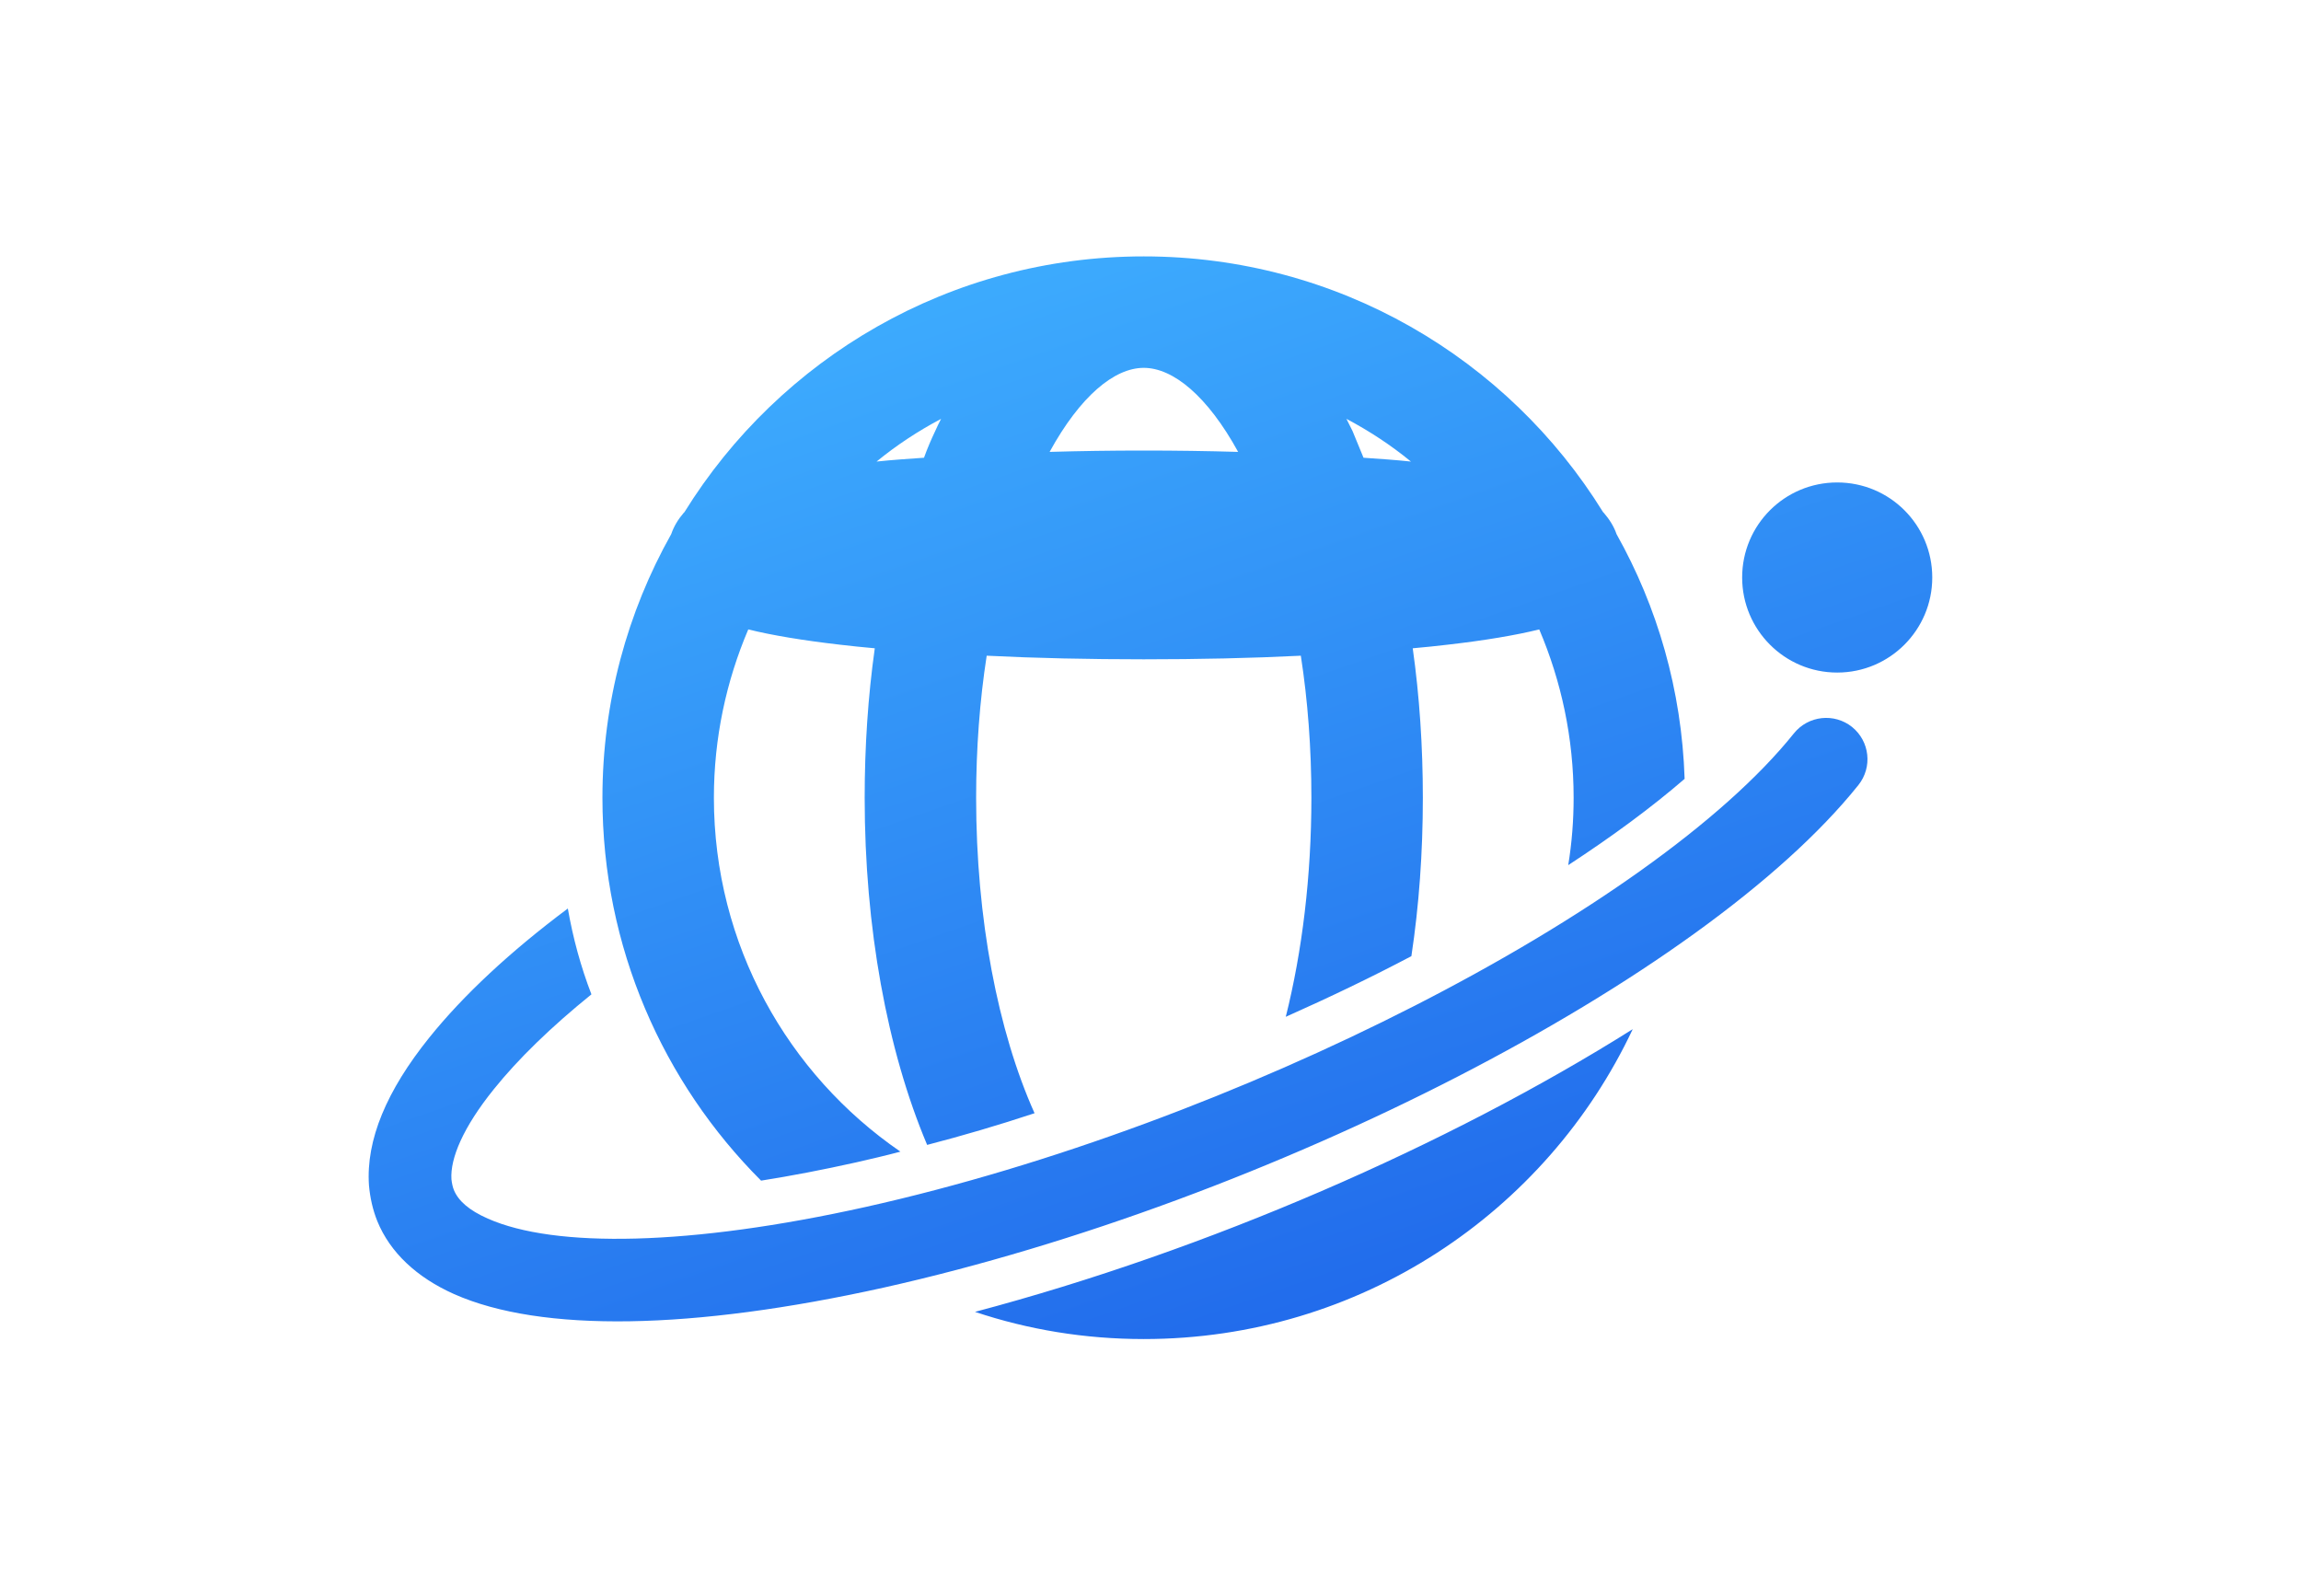
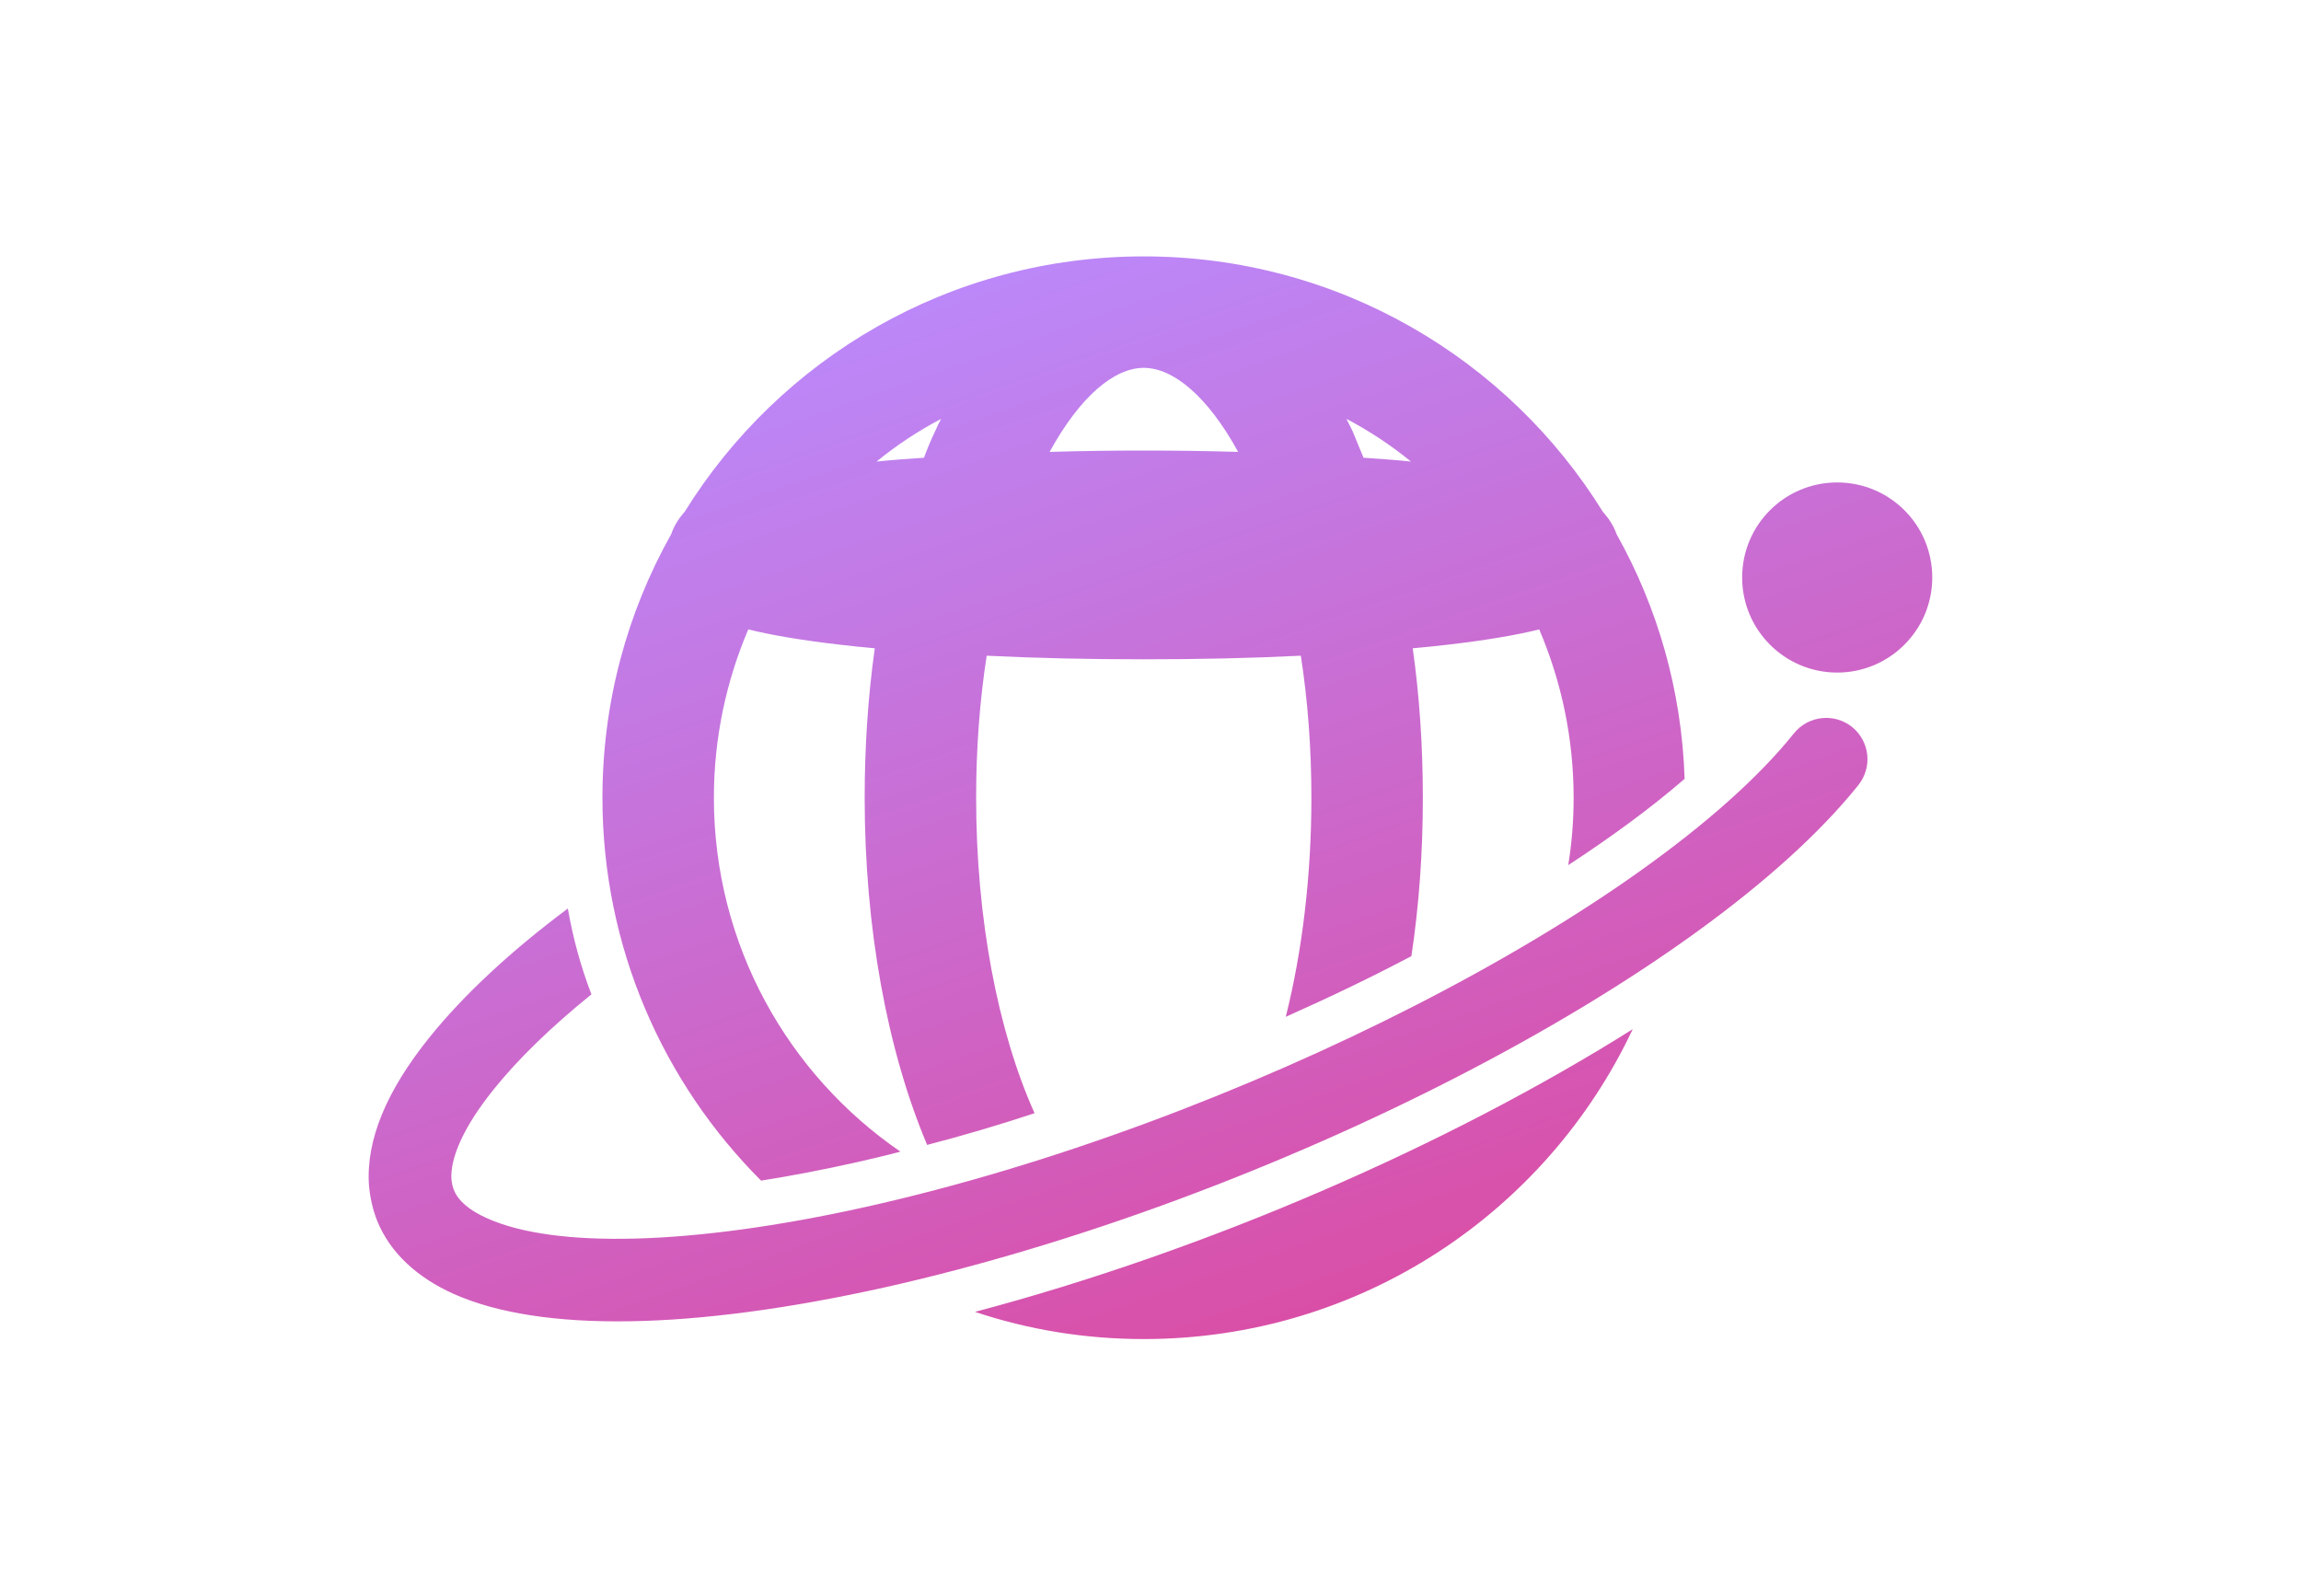
<svg xmlns="http://www.w3.org/2000/svg" viewBox="0 0 1024 710" width="512" height="355" role="img" aria-label="Orbit Browser">
  <defs>
    <linearGradient id="orbit-browser-ink" x1="0.25" y1="0" x2="0.75" y2="1">
-       <stop offset="0" stop-color="#3fb0ff" />
-       <stop offset="1" stop-color="#1f66ea" />
+       <stop offset="0" stop-color="#b98cff" />
+       <stop offset="1" stop-color="#dc4aa0" />
    </linearGradient>
  </defs>
  <path fill="url(#orbit-browser-ink)" d="M509 595.9C482.7 595.9 457.5 591.7 433.9 583.8C537.3 556.4 644.4 509.7 726.6 458C688.2 539.6 605.2 595.9 509 595.9ZM824.2 323.5C832.1 329.9 833.4 341.4 827 349.4C757.9 435.7 564.7 534.7 393.3 573C308.1 591.9 240.9 593.1 202.1 575.9C185.5 568.5 173.6 557.4 167.9 543.4C165.9 538.4 164.7 533.1 164.2 527.5C162.8 507.3 172.1 485.3 191 461.8C206.1 443 227 423.5 252.7 404.3C255 417.5 258.5 430.3 263.2 442.5C245.4 456.9 230.7 471.1 219.7 484.8C206.1 501.7 200.3 515.5 200.9 524.8C201.1 526.5 201.4 528.1 202 529.6C204 534.4 208.7 538.6 217.1 542.3C246.9 555.5 307.1 554.5 385.3 537.1C549.3 500.5 735.2 405.1 798.3 326.4C804.7 318.4 816.3 317.2 824.2 323.5ZM713.4 227.9C713.5 228 713.7 228.2 713.8 228.3C716.2 231.1 718.2 234.2 719.4 237.7C737.6 270.1 748.4 307.1 749.7 346.6C735 359.3 717.5 372.2 697.9 385C699.5 375.2 700.3 365.2 700.3 355C700.3 328.4 694.8 303.1 685 280.1C674.5 282.7 660.8 285 644.2 286.9C639.3 287.5 634.1 288 628.7 288.5C631.7 309.8 633.2 332.2 633.2 355C633.2 379.3 631.5 403 628.1 425.5C610.3 434.9 591.5 443.9 572.2 452.5C579.5 423.4 583.6 389.9 583.6 355C583.6 333.1 582 311.8 578.9 291.8C557 292.9 533.4 293.4 509 293.4C484.7 293.4 461 292.9 439.1 291.8C436 311.8 434.4 333.1 434.4 355C434.4 408.7 444 458.8 460.4 495.4C444.4 500.7 428.4 505.4 412.6 509.5C394.7 467.1 384.8 412.6 384.8 355C384.8 332.2 386.3 309.8 389.3 288.5C383.9 288 378.8 287.5 373.8 286.9C357.3 285 343.5 282.7 333 280.1C323.2 303.1 317.7 328.4 317.7 355C317.7 420.4 350.6 478.1 400.7 512.5C394 514.3 387.4 515.8 380.9 517.3C366.1 520.6 352 523.3 338.7 525.4C295.1 481.8 268.1 421.5 268.1 355C268.1 312.4 279.2 272.4 298.7 237.7C299.9 234.2 301.8 231.1 304.2 228.3C304.3 228.2 304.5 228 304.6 227.9C347 159.5 422.7 114.1 509 114.1C595.3 114.1 671.1 159.5 713.4 227.9ZM859.9 257C859.9 280.3 841 299.3 817.6 299.3C794.2 299.3 775.3 280.3 775.3 257C775.3 233.6 794.2 214.7 817.6 214.7C841 214.7 859.9 233.6 859.9 257ZM390.1 205.4C396.7 204.7 403.8 204.2 411.2 203.7C412.7 199.5 414.4 195.6 416.2 191.8C417 190 417.9 188.1 418.8 186.4C408.6 191.8 399 198.1 390.1 205.4ZM601.9 191.8L606.8 203.7C614.2 204.2 621.3 204.7 627.9 205.4C619 198.1 609.4 191.8 599.2 186.4ZM467.1 201.1C480.6 200.7 494.7 200.5 509 200.5C523.3 200.5 537.4 200.7 551 201.1C537.4 176.3 522.1 163.7 509 163.7C495.9 163.7 480.7 176.3 467.1 201.1Z" />
</svg>
